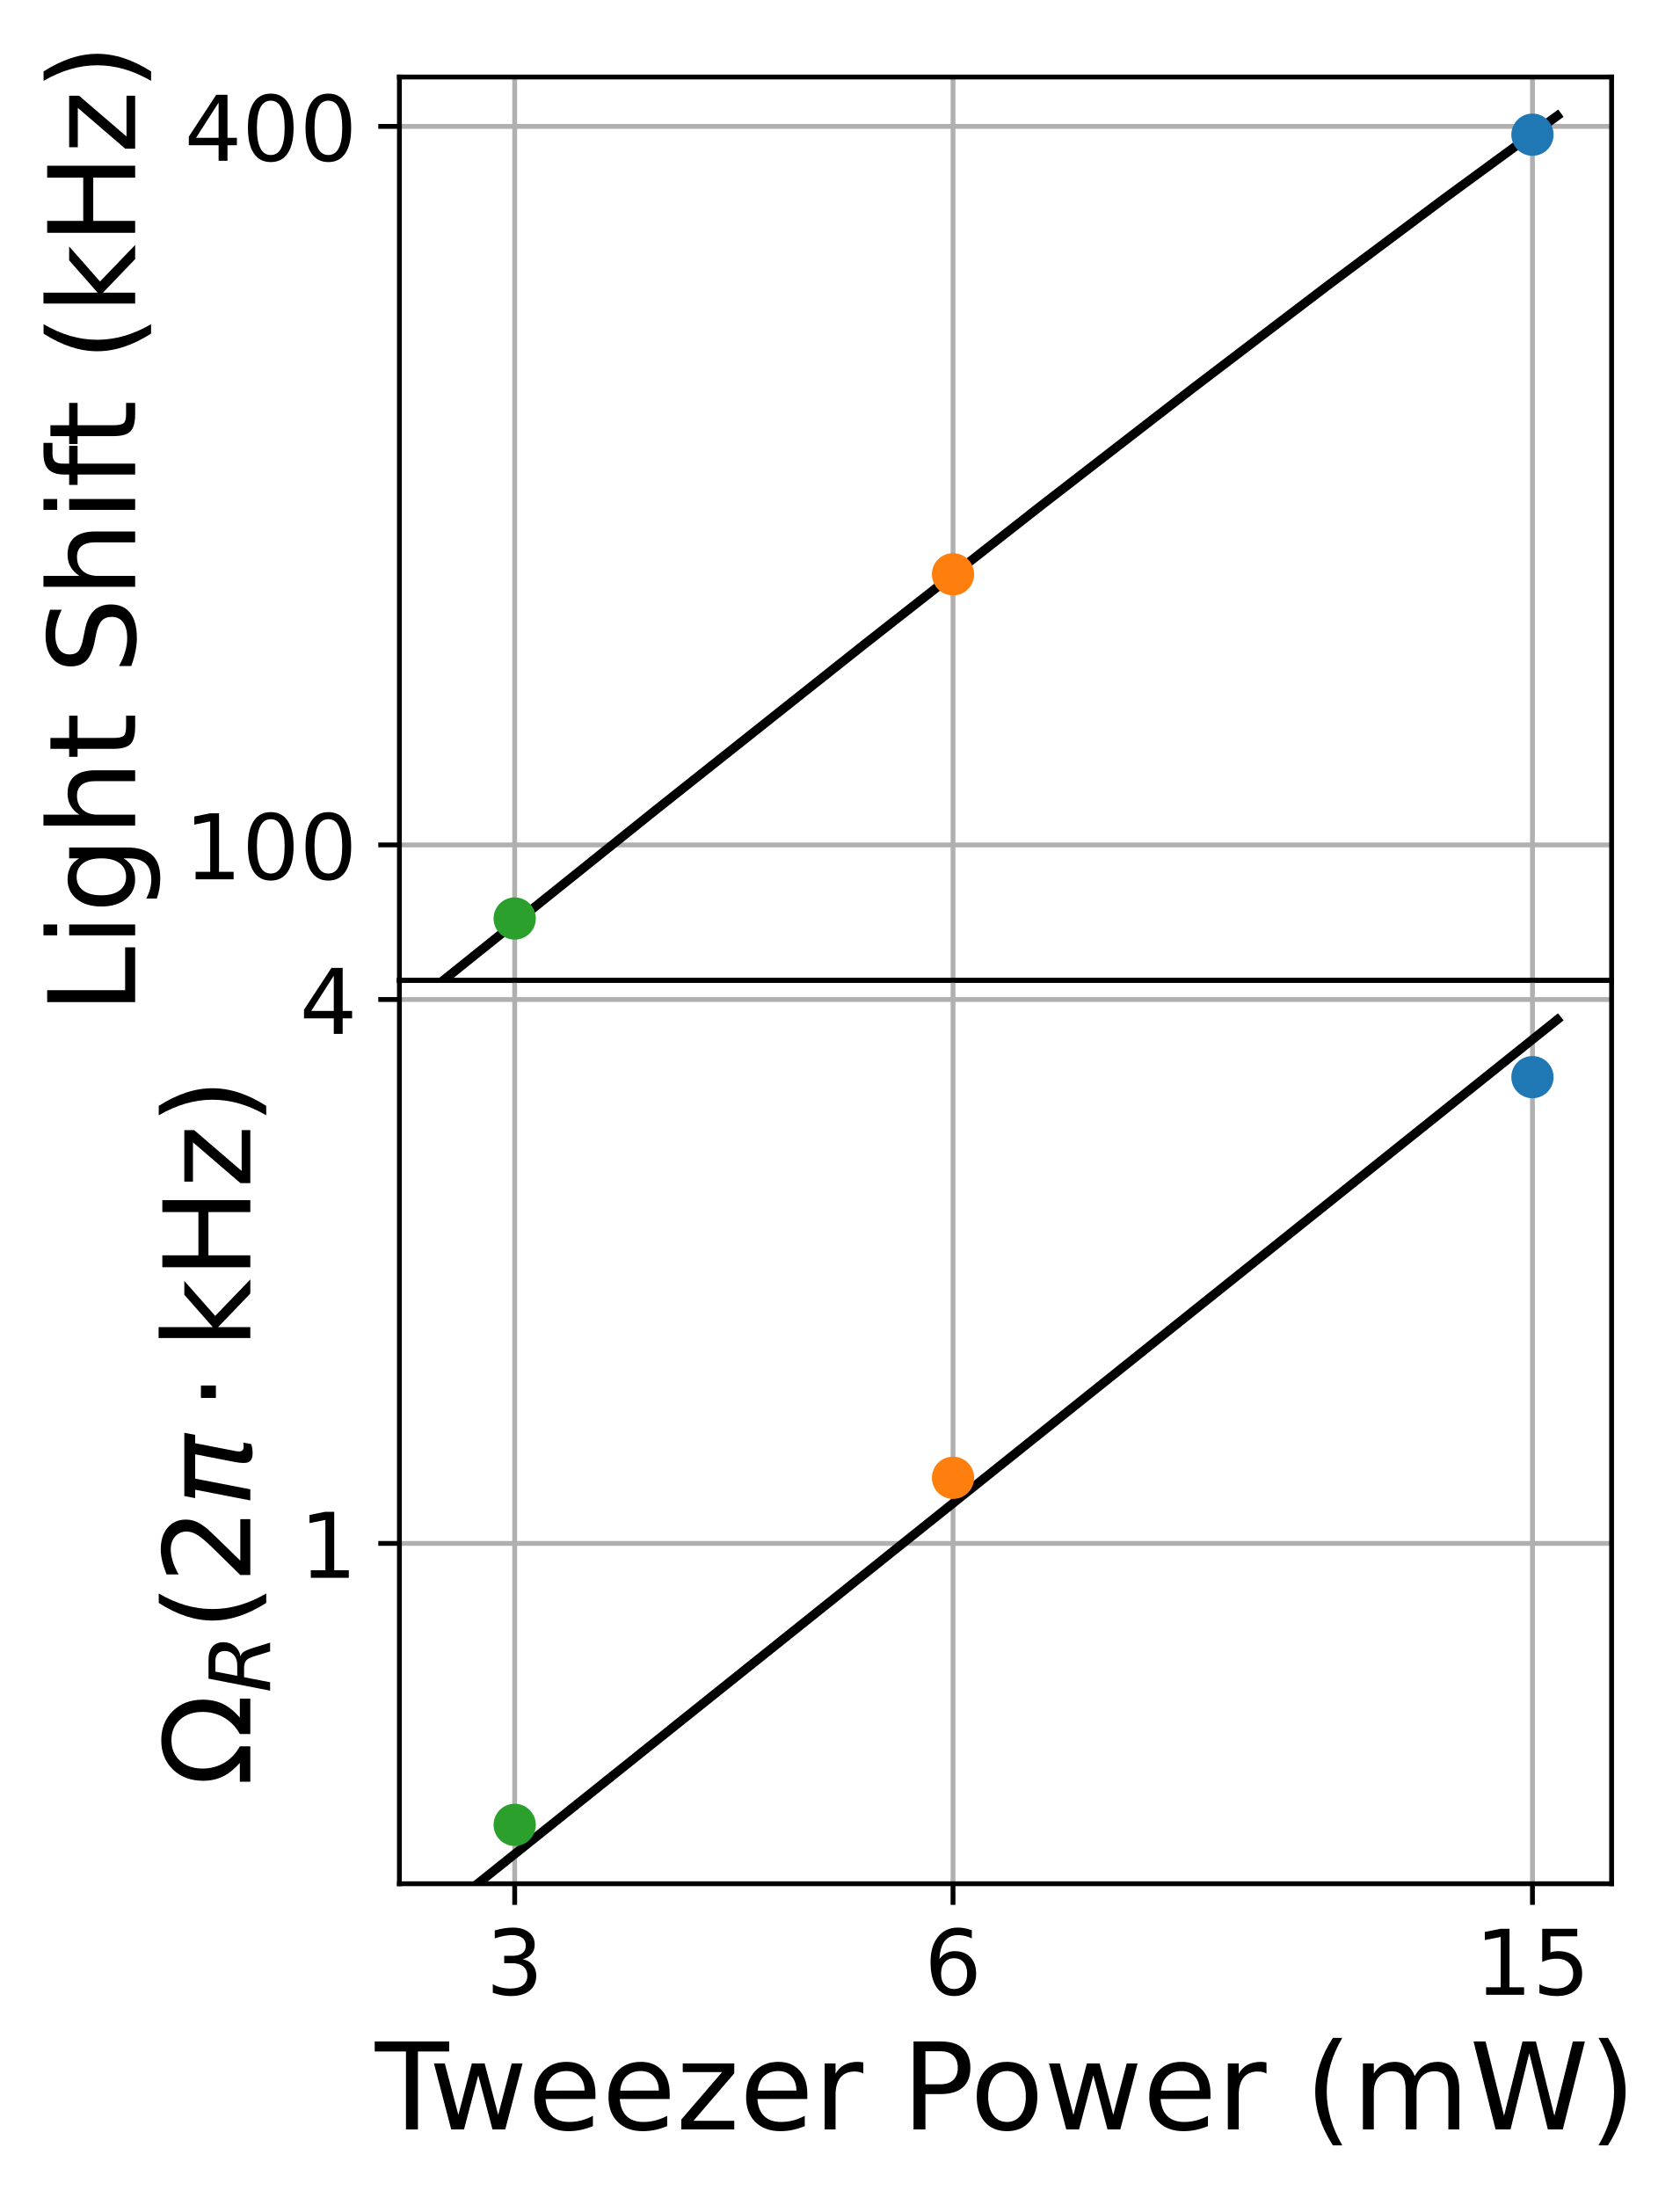
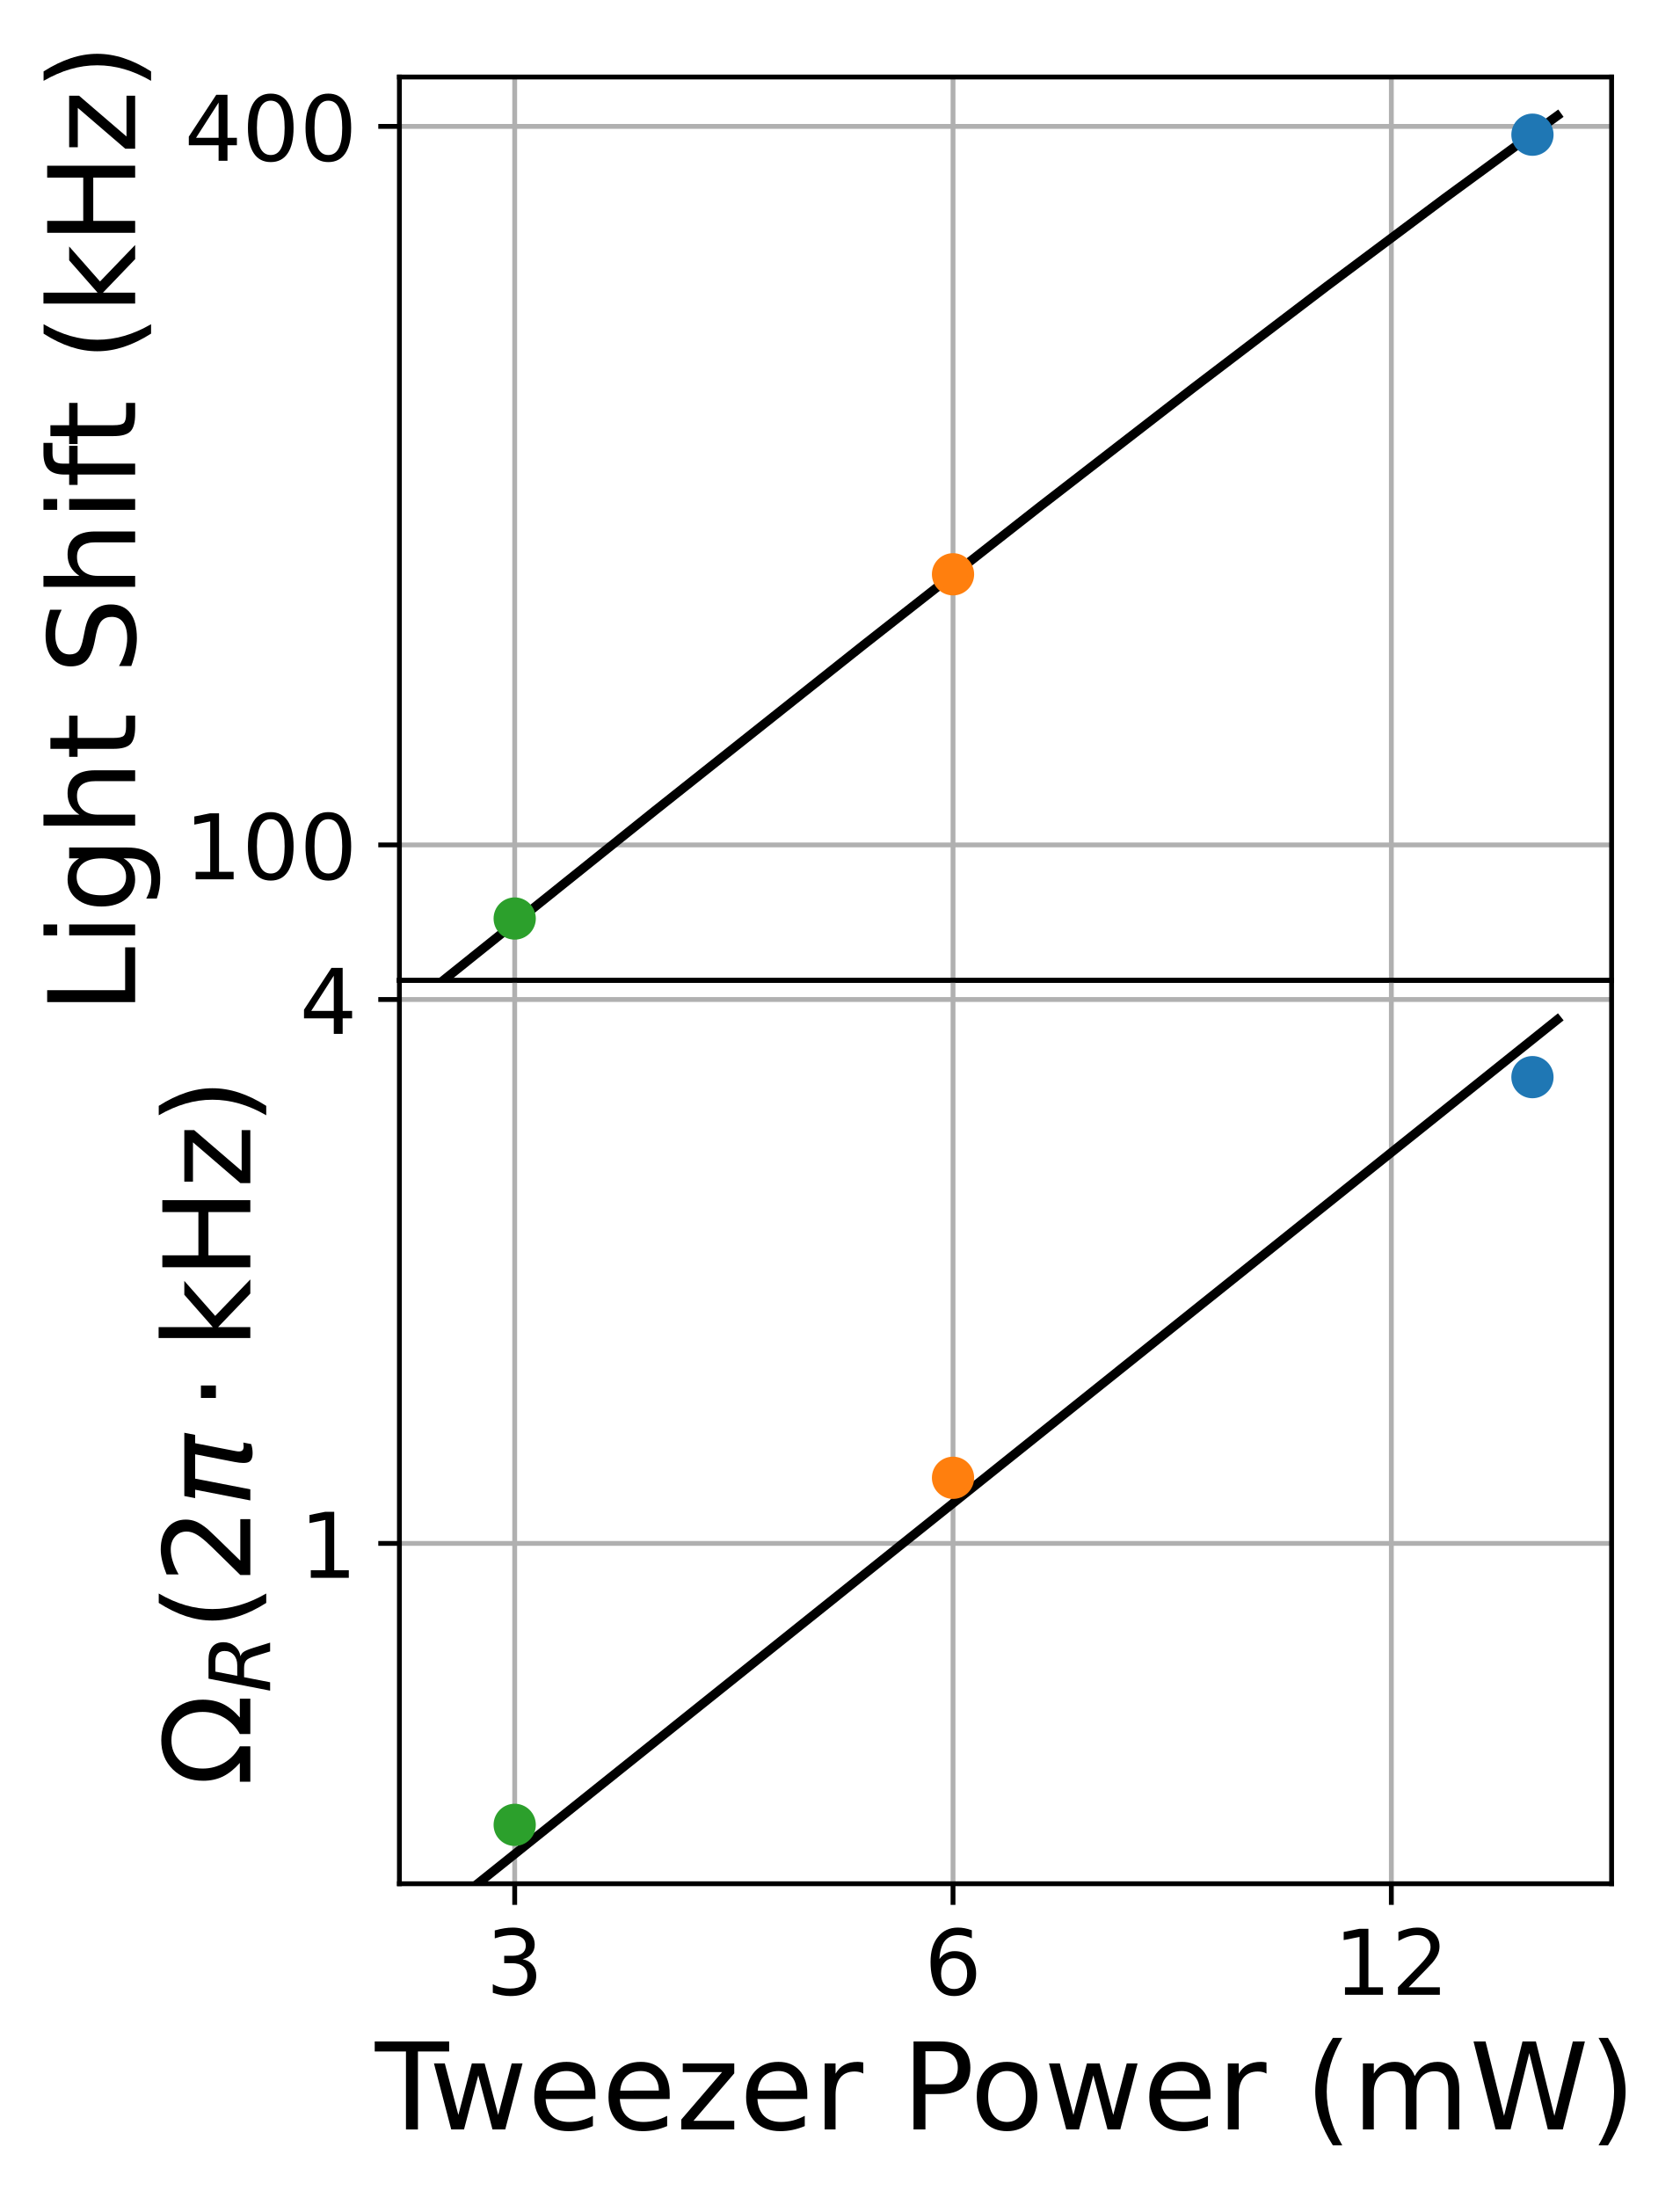
<svg xmlns="http://www.w3.org/2000/svg" xmlns:xlink="http://www.w3.org/1999/xlink" height="364.21pt" version="1.1" viewBox="0 0 278.298 364.21" width="278.298pt">
  <defs>
    <style type="text/css">*{stroke-linecap:butt;stroke-linejoin:round;}</style>
  </defs>
  <g id="figure_1">
    <g id="patch_1">
      <path d="M 0 364.21  L 278.298 364.21  L 278.298 0  L 0 0  z " style="fill:none;" />
    </g>
    <g id="axes_1">
      <g id="patch_2">
        <path d="M 66.188 162.449  L 267.067 162.449  L 267.067 12.761  L 66.188 12.761  z " style="fill:none;" />
      </g>
      <g id="matplotlib.axis_1">
        <g id="xtick_1">
          <g id="line2d_1">
            <path clip-path="url(#pd81b1359f1)" d="M 85.294 162.449  L 85.294 12.761  " style="fill:none;stroke:#b0b0b0;stroke-linecap:square;stroke-width:0.8;" />
          </g>
          <g id="line2d_2" />
        </g>
        <g id="xtick_2">
          <g id="line2d_3">
            <path clip-path="url(#pd81b1359f1)" d="M 157.93 162.449  L 157.93 12.761  " style="fill:none;stroke:#b0b0b0;stroke-linecap:square;stroke-width:0.8;" />
          </g>
          <g id="line2d_4" />
        </g>
        <g id="xtick_3">
          <g id="line2d_5">
-             <path clip-path="url(#pd81b1359f1)" d="M 253.951 162.449  L 253.951 12.761  " style="fill:none;stroke:#b0b0b0;stroke-linecap:square;stroke-width:0.8;" />
+             <path clip-path="url(#pd81b1359f1)" d="M 230.567 162.449  L 230.567 12.761  " style="fill:none;stroke:#b0b0b0;stroke-linecap:square;stroke-width:0.8;" />
          </g>
          <g id="line2d_6" />
        </g>
      </g>
      <g id="matplotlib.axis_2">
        <g id="ytick_1">
          <g id="line2d_7">
            <path clip-path="url(#pd81b1359f1)" d="M 66.188 140.002  L 267.067 140.002  " style="fill:none;stroke:#b0b0b0;stroke-linecap:square;stroke-width:0.8;" />
          </g>
          <g id="line2d_8">
            <defs>
              <path d="M 0 0  L -3.5 0  " id="mc3ce260a5b" style="stroke:#000000;stroke-width:0.8;" />
            </defs>
            <g>
              <use style="stroke:#000000;stroke-width:0.8;" x="66.188" xlink:href="#mc3ce260a5b" y="140.002" />
            </g>
          </g>
          <g id="text_1">
            <g transform="translate(30.55625 145.7012)scale(0.15 -0.15)">
              <defs>
                <path d="M 12.406 8.297  L 28.516 8.297  L 28.516 63.922  L 10.984 60.406  L 10.984 69.391  L 28.422 72.906  L 38.281 72.906  L 38.281 8.297  L 54.391 8.297  L 54.391 0  L 12.406 0  z " id="DejaVuSans-49" />
                <path d="M 31.781 66.406  Q 24.172 66.406 20.328 58.906  Q 16.5 51.422 16.5 36.375  Q 16.5 21.391 20.328 13.891  Q 24.172 6.391 31.781 6.391  Q 39.453 6.391 43.281 13.891  Q 47.125 21.391 47.125 36.375  Q 47.125 51.422 43.281 58.906  Q 39.453 66.406 31.781 66.406  z M 31.781 74.219  Q 44.047 74.219 50.516 64.516  Q 56.984 54.828 56.984 36.375  Q 56.984 17.969 50.516 8.266  Q 44.047 -1.422 31.781 -1.422  Q 19.531 -1.422 13.062 8.266  Q 6.594 17.969 6.594 36.375  Q 6.594 54.828 13.062 64.516  Q 19.531 74.219 31.781 74.219  z " id="DejaVuSans-48" />
              </defs>
              <use xlink:href="#DejaVuSans-49" />
              <use x="63.623" xlink:href="#DejaVuSans-48" />
              <use x="127.246" xlink:href="#DejaVuSans-48" />
            </g>
          </g>
        </g>
        <g id="ytick_2">
          <g id="line2d_9">
            <path clip-path="url(#pd81b1359f1)" d="M 66.188 20.946  L 267.067 20.946  " style="fill:none;stroke:#b0b0b0;stroke-linecap:square;stroke-width:0.8;" />
          </g>
          <g id="line2d_10">
            <g>
              <use style="stroke:#000000;stroke-width:0.8;" x="66.188" xlink:href="#mc3ce260a5b" y="20.946" />
            </g>
          </g>
          <g id="text_2">
            <g transform="translate(30.55625 26.64485)scale(0.15 -0.15)">
              <defs>
                <path d="M 37.797 64.312  L 12.891 25.391  L 37.797 25.391  z M 35.203 72.906  L 47.609 72.906  L 47.609 25.391  L 58.016 25.391  L 58.016 17.188  L 47.609 17.188  L 47.609 0  L 37.797 0  L 37.797 17.188  L 4.891 17.188  L 4.891 26.703  z " id="DejaVuSans-52" />
              </defs>
              <use xlink:href="#DejaVuSans-52" />
              <use x="63.623" xlink:href="#DejaVuSans-48" />
              <use x="127.246" xlink:href="#DejaVuSans-48" />
            </g>
          </g>
        </g>
        <g id="text_3">
          <g transform="translate(22.39688 168.0094)rotate(-90)scale(0.2 -0.2)">
            <defs>
              <path d="M 9.812 72.906  L 19.672 72.906  L 19.672 8.297  L 55.172 8.297  L 55.172 0  L 9.812 0  z " id="DejaVuSans-76" />
              <path d="M 9.422 54.688  L 18.406 54.688  L 18.406 0  L 9.422 0  z M 9.422 75.984  L 18.406 75.984  L 18.406 64.594  L 9.422 64.594  z " id="DejaVuSans-105" />
              <path d="M 45.406 27.984  Q 45.406 37.75 41.375 43.109  Q 37.359 48.484 30.078 48.484  Q 22.859 48.484 18.828 43.109  Q 14.797 37.75 14.797 27.984  Q 14.797 18.266 18.828 12.891  Q 22.859 7.516 30.078 7.516  Q 37.359 7.516 41.375 12.891  Q 45.406 18.266 45.406 27.984  z M 54.391 6.781  Q 54.391 -7.172 48.188 -13.984  Q 42 -20.797 29.203 -20.797  Q 24.469 -20.797 20.266 -20.094  Q 16.062 -19.391 12.109 -17.922  L 12.109 -9.188  Q 16.062 -11.328 19.922 -12.344  Q 23.781 -13.375 27.781 -13.375  Q 36.625 -13.375 41.016 -8.766  Q 45.406 -4.156 45.406 5.172  L 45.406 9.625  Q 42.625 4.781 38.281 2.391  Q 33.938 0 27.875 0  Q 17.828 0 11.672 7.656  Q 5.516 15.328 5.516 27.984  Q 5.516 40.672 11.672 48.328  Q 17.828 56 27.875 56  Q 33.938 56 38.281 53.609  Q 42.625 51.219 45.406 46.391  L 45.406 54.688  L 54.391 54.688  z " id="DejaVuSans-103" />
              <path d="M 54.891 33.016  L 54.891 0  L 45.906 0  L 45.906 32.719  Q 45.906 40.484 42.875 44.328  Q 39.844 48.188 33.797 48.188  Q 26.516 48.188 22.312 43.547  Q 18.109 38.922 18.109 30.906  L 18.109 0  L 9.078 0  L 9.078 75.984  L 18.109 75.984  L 18.109 46.188  Q 21.344 51.125 25.703 53.562  Q 30.078 56 35.797 56  Q 45.219 56 50.047 50.172  Q 54.891 44.344 54.891 33.016  z " id="DejaVuSans-104" />
              <path d="M 18.312 70.219  L 18.312 54.688  L 36.812 54.688  L 36.812 47.703  L 18.312 47.703  L 18.312 18.016  Q 18.312 11.328 20.141 9.422  Q 21.969 7.516 27.594 7.516  L 36.812 7.516  L 36.812 0  L 27.594 0  Q 17.188 0 13.234 3.875  Q 9.281 7.766 9.281 18.016  L 9.281 47.703  L 2.688 47.703  L 2.688 54.688  L 9.281 54.688  L 9.281 70.219  z " id="DejaVuSans-116" />
              <path id="DejaVuSans-32" />
              <path d="M 53.516 70.516  L 53.516 60.891  Q 47.906 63.578 42.922 64.891  Q 37.938 66.219 33.297 66.219  Q 25.25 66.219 20.875 63.094  Q 16.5 59.969 16.5 54.203  Q 16.5 49.359 19.406 46.891  Q 22.312 44.438 30.422 42.922  L 36.375 41.703  Q 47.406 39.594 52.656 34.297  Q 57.906 29 57.906 20.125  Q 57.906 9.516 50.797 4.047  Q 43.703 -1.422 29.984 -1.422  Q 24.812 -1.422 18.969 -0.25  Q 13.141 0.922 6.891 3.219  L 6.891 13.375  Q 12.891 10.016 18.656 8.297  Q 24.422 6.594 29.984 6.594  Q 38.422 6.594 43.016 9.906  Q 47.609 13.234 47.609 19.391  Q 47.609 24.75 44.312 27.781  Q 41.016 30.812 33.5 32.328  L 27.484 33.5  Q 16.453 35.688 11.516 40.375  Q 6.594 45.062 6.594 53.422  Q 6.594 63.094 13.406 68.656  Q 20.219 74.219 32.172 74.219  Q 37.312 74.219 42.625 73.281  Q 47.953 72.359 53.516 70.516  z " id="DejaVuSans-83" />
              <path d="M 37.109 75.984  L 37.109 68.5  L 28.516 68.5  Q 23.688 68.5 21.797 66.547  Q 19.922 64.594 19.922 59.516  L 19.922 54.688  L 34.719 54.688  L 34.719 47.703  L 19.922 47.703  L 19.922 0  L 10.891 0  L 10.891 47.703  L 2.297 47.703  L 2.297 54.688  L 10.891 54.688  L 10.891 58.5  Q 10.891 67.625 15.141 71.797  Q 19.391 75.984 28.609 75.984  z " id="DejaVuSans-102" />
              <path d="M 31 75.875  Q 24.469 64.656 21.281 53.656  Q 18.109 42.672 18.109 31.391  Q 18.109 20.125 21.312 9.062  Q 24.516 -2 31 -13.188  L 23.188 -13.188  Q 15.875 -1.703 12.234 9.375  Q 8.594 20.453 8.594 31.391  Q 8.594 42.281 12.203 53.312  Q 15.828 64.359 23.188 75.875  z " id="DejaVuSans-40" />
              <path d="M 9.078 75.984  L 18.109 75.984  L 18.109 31.109  L 44.922 54.688  L 56.391 54.688  L 27.391 29.109  L 57.625 0  L 45.906 0  L 18.109 26.703  L 18.109 0  L 9.078 0  z " id="DejaVuSans-107" />
              <path d="M 9.812 72.906  L 19.672 72.906  L 19.672 43.016  L 55.516 43.016  L 55.516 72.906  L 65.375 72.906  L 65.375 0  L 55.516 0  L 55.516 34.719  L 19.672 34.719  L 19.672 0  L 9.812 0  z " id="DejaVuSans-72" />
              <path d="M 5.516 54.688  L 48.188 54.688  L 48.188 46.484  L 14.406 7.172  L 48.188 7.172  L 48.188 0  L 4.297 0  L 4.297 8.203  L 38.094 47.516  L 5.516 47.516  z " id="DejaVuSans-122" />
              <path d="M 8.016 75.875  L 15.828 75.875  Q 23.141 64.359 26.781 53.312  Q 30.422 42.281 30.422 31.391  Q 30.422 20.453 26.781 9.375  Q 23.141 -1.703 15.828 -13.188  L 8.016 -13.188  Q 14.5 -2 17.703 9.062  Q 20.906 20.125 20.906 31.391  Q 20.906 42.672 17.703 53.656  Q 14.5 64.656 8.016 75.875  z " id="DejaVuSans-41" />
            </defs>
            <use xlink:href="#DejaVuSans-76" />
            <use x="55.713" xlink:href="#DejaVuSans-105" />
            <use x="83.496" xlink:href="#DejaVuSans-103" />
            <use x="146.973" xlink:href="#DejaVuSans-104" />
            <use x="210.352" xlink:href="#DejaVuSans-116" />
            <use x="249.561" xlink:href="#DejaVuSans-32" />
            <use x="281.348" xlink:href="#DejaVuSans-83" />
            <use x="344.824" xlink:href="#DejaVuSans-104" />
            <use x="408.203" xlink:href="#DejaVuSans-105" />
            <use x="435.986" xlink:href="#DejaVuSans-102" />
            <use x="469.441" xlink:href="#DejaVuSans-116" />
            <use x="508.65" xlink:href="#DejaVuSans-32" />
            <use x="540.438" xlink:href="#DejaVuSans-40" />
            <use x="579.451" xlink:href="#DejaVuSans-107" />
            <use x="637.361" xlink:href="#DejaVuSans-72" />
            <use x="712.557" xlink:href="#DejaVuSans-122" />
            <use x="765.047" xlink:href="#DejaVuSans-41" />
          </g>
        </g>
      </g>
      <g id="LineCollection_1">
        <path clip-path="url(#pd81b1359f1)" d="M 253.951 22.348  L 253.951 22.291  " style="fill:none;stroke:#1f77b4;stroke-width:1.5;" />
      </g>
      <g id="LineCollection_2">
        <path clip-path="url(#pd81b1359f1)" d="M 157.93 95.179  L 157.93 95.141  " style="fill:none;stroke:#ff7f0e;stroke-width:1.5;" />
      </g>
      <g id="LineCollection_3">
        <path clip-path="url(#pd81b1359f1)" d="M 85.294 152.215  L 85.294 152.185  " style="fill:none;stroke:#2ca02c;stroke-width:1.5;" />
      </g>
      <g id="line2d_11">
        <path clip-path="url(#pd81b1359f1)" d="M 66.146 168.313  L 108.507 134.34  L 143.174 106.814  L 172.441 83.851  L 197.687 64.319  L 219.808 47.481  L 239.428 32.819  L 256.992 19.966  L 258.061 19.193  L 258.061 19.193  " style="fill:none;stroke:#000000;stroke-linecap:square;stroke-width:1.5;" />
      </g>
      <g id="line2d_12">
        <defs>
          <path d="M 0 3  C 0.796 3 1.559 2.684 2.121 2.121  C 2.684 1.559 3 0.796 3 0  C 3 -0.796 2.684 -1.559 2.121 -2.121  C 1.559 -2.684 0.796 -3 0 -3  C -0.796 -3 -1.559 -2.684 -2.121 -2.121  C -2.684 -1.559 -3 -0.796 -3 0  C -3 0.796 -2.684 1.559 -2.121 2.121  C -1.559 2.684 -0.796 3 0 3  z " id="mcb2457e3ba" style="stroke:#1f77b4;" />
        </defs>
        <g clip-path="url(#pd81b1359f1)">
          <use style="fill:#1f77b4;stroke:#1f77b4;" x="253.951" xlink:href="#mcb2457e3ba" y="22.32" />
        </g>
      </g>
      <g id="line2d_13">
        <defs>
          <path d="M 0 3  C 0.796 3 1.559 2.684 2.121 2.121  C 2.684 1.559 3 0.796 3 0  C 3 -0.796 2.684 -1.559 2.121 -2.121  C 1.559 -2.684 0.796 -3 0 -3  C -0.796 -3 -1.559 -2.684 -2.121 -2.121  C -2.684 -1.559 -3 -0.796 -3 0  C -3 0.796 -2.684 1.559 -2.121 2.121  C -1.559 2.684 -0.796 3 0 3  z " id="mbbb2a9d153" style="stroke:#ff7f0e;" />
        </defs>
        <g clip-path="url(#pd81b1359f1)">
          <use style="fill:#ff7f0e;stroke:#ff7f0e;" x="157.93" xlink:href="#mbbb2a9d153" y="95.16" />
        </g>
      </g>
      <g id="line2d_14">
        <defs>
          <path d="M 0 3  C 0.796 3 1.559 2.684 2.121 2.121  C 2.684 1.559 3 0.796 3 0  C 3 -0.796 2.684 -1.559 2.121 -2.121  C 1.559 -2.684 0.796 -3 0 -3  C -0.796 -3 -1.559 -2.684 -2.121 -2.121  C -2.684 -1.559 -3 -0.796 -3 0  C -3 0.796 -2.684 1.559 -2.121 2.121  C -1.559 2.684 -0.796 3 0 3  z " id="mbab2358add" style="stroke:#2ca02c;" />
        </defs>
        <g clip-path="url(#pd81b1359f1)">
          <use style="fill:#2ca02c;stroke:#2ca02c;" x="85.294" xlink:href="#mbab2358add" y="152.2" />
        </g>
      </g>
      <g id="patch_3">
        <path d="M 66.188 162.449  L 66.188 12.761  " style="fill:none;stroke:#000000;stroke-linecap:square;stroke-linejoin:miter;stroke-width:0.8;" />
      </g>
      <g id="patch_4">
        <path d="M 267.067 162.449  L 267.067 12.761  " style="fill:none;stroke:#000000;stroke-linecap:square;stroke-linejoin:miter;stroke-width:0.8;" />
      </g>
      <g id="patch_5">
        <path d="M 66.188 162.449  L 267.067 162.449  " style="fill:none;stroke:#000000;stroke-linecap:square;stroke-linejoin:miter;stroke-width:0.8;" />
      </g>
      <g id="patch_6">
        <path d="M 66.188 12.761  L 267.067 12.761  " style="fill:none;stroke:#000000;stroke-linecap:square;stroke-linejoin:miter;stroke-width:0.8;" />
      </g>
    </g>
    <g id="axes_2">
      <g id="patch_7">
        <path d="M 66.188 312.137  L 267.067 312.137  L 267.067 162.449  L 66.188 162.449  z " style="fill:none;" />
      </g>
      <g id="matplotlib.axis_3">
        <g id="xtick_4">
          <g id="line2d_15">
            <path clip-path="url(#pdbb17b19c9)" d="M 85.294 312.137  L 85.294 162.449  " style="fill:none;stroke:#b0b0b0;stroke-linecap:square;stroke-width:0.8;" />
          </g>
          <g id="line2d_16">
            <defs>
              <path d="M 0 0  L 0 3.5  " id="m005f0a59be" style="stroke:#000000;stroke-width:0.8;" />
            </defs>
            <g>
              <use style="stroke:#000000;stroke-width:0.8;" x="85.294" xlink:href="#m005f0a59be" y="312.137" />
            </g>
          </g>
          <g id="text_4">
            <g transform="translate(80.52164 330.5343)scale(0.15 -0.15)">
              <defs>
                <path d="M 40.578 39.312  Q 47.656 37.797 51.625 33  Q 55.609 28.219 55.609 21.188  Q 55.609 10.406 48.188 4.484  Q 40.766 -1.422 27.094 -1.422  Q 22.516 -1.422 17.656 -0.516  Q 12.797 0.391 7.625 2.203  L 7.625 11.719  Q 11.719 9.328 16.594 8.109  Q 21.484 6.891 26.812 6.891  Q 36.078 6.891 40.938 10.547  Q 45.797 14.203 45.797 21.188  Q 45.797 27.641 41.281 31.266  Q 36.766 34.906 28.719 34.906  L 20.219 34.906  L 20.219 43.016  L 29.109 43.016  Q 36.375 43.016 40.234 45.922  Q 44.094 48.828 44.094 54.297  Q 44.094 59.906 40.109 62.906  Q 36.141 65.922 28.719 65.922  Q 24.656 65.922 20.016 65.031  Q 15.375 64.156 9.812 62.312  L 9.812 71.094  Q 15.438 72.656 20.344 73.438  Q 25.25 74.219 29.594 74.219  Q 40.828 74.219 47.359 69.109  Q 53.906 64.016 53.906 55.328  Q 53.906 49.266 50.438 45.094  Q 46.969 40.922 40.578 39.312  z " id="DejaVuSans-51" />
              </defs>
              <use xlink:href="#DejaVuSans-51" />
            </g>
          </g>
        </g>
        <g id="xtick_5">
          <g id="line2d_17">
            <path clip-path="url(#pdbb17b19c9)" d="M 157.93 312.137  L 157.93 162.449  " style="fill:none;stroke:#b0b0b0;stroke-linecap:square;stroke-width:0.8;" />
          </g>
          <g id="line2d_18">
            <g>
              <use style="stroke:#000000;stroke-width:0.8;" x="157.93" xlink:href="#m005f0a59be" y="312.137" />
            </g>
          </g>
          <g id="text_5">
            <g transform="translate(153.1586 330.5343)scale(0.15 -0.15)">
              <defs>
                <path d="M 33.016 40.375  Q 26.375 40.375 22.484 35.828  Q 18.609 31.297 18.609 23.391  Q 18.609 15.531 22.484 10.953  Q 26.375 6.391 33.016 6.391  Q 39.656 6.391 43.531 10.953  Q 47.406 15.531 47.406 23.391  Q 47.406 31.297 43.531 35.828  Q 39.656 40.375 33.016 40.375  z M 52.594 71.297  L 52.594 62.312  Q 48.875 64.062 45.094 64.984  Q 41.312 65.922 37.594 65.922  Q 27.828 65.922 22.672 59.328  Q 17.531 52.734 16.797 39.406  Q 19.672 43.656 24.016 45.922  Q 28.375 48.188 33.594 48.188  Q 44.578 48.188 50.953 41.516  Q 57.328 34.859 57.328 23.391  Q 57.328 12.156 50.688 5.359  Q 44.047 -1.422 33.016 -1.422  Q 20.359 -1.422 13.672 8.266  Q 6.984 17.969 6.984 36.375  Q 6.984 53.656 15.188 63.938  Q 23.391 74.219 37.203 74.219  Q 40.922 74.219 44.703 73.484  Q 48.484 72.75 52.594 71.297  z " id="DejaVuSans-54" />
              </defs>
              <use xlink:href="#DejaVuSans-54" />
            </g>
          </g>
        </g>
        <g id="xtick_6">
          <g id="line2d_19">
-             <path clip-path="url(#pdbb17b19c9)" d="M 253.951 312.137  L 253.951 162.449  " style="fill:none;stroke:#b0b0b0;stroke-linecap:square;stroke-width:0.8;" />
+             <path clip-path="url(#pdbb17b19c9)" d="M 230.567 312.137  L 230.567 162.449  " style="fill:none;stroke:#b0b0b0;stroke-linecap:square;stroke-width:0.8;" />
          </g>
          <g id="line2d_20">
            <g>
-               <use style="stroke:#000000;stroke-width:0.8;" x="253.951" xlink:href="#m005f0a59be" y="312.137" />
+               <use style="stroke:#000000;stroke-width:0.8;" x="230.567" xlink:href="#m005f0a59be" y="312.137" />
            </g>
          </g>
          <g id="text_6">
-             <g transform="translate(244.4075 330.5343)scale(0.15 -0.15)">
-               <defs>
-                 <path d="M 10.797 72.906  L 49.516 72.906  L 49.516 64.594  L 19.828 64.594  L 19.828 46.734  Q 21.969 47.469 24.109 47.828  Q 26.266 48.188 28.422 48.188  Q 40.625 48.188 47.75 41.5  Q 54.891 34.812 54.891 23.391  Q 54.891 11.625 47.562 5.094  Q 40.234 -1.422 26.906 -1.422  Q 22.312 -1.422 17.547 -0.641  Q 12.797 0.141 7.719 1.703  L 7.719 11.625  Q 12.109 9.234 16.797 8.062  Q 21.484 6.891 26.703 6.891  Q 35.156 6.891 40.078 11.328  Q 45.016 15.766 45.016 23.391  Q 45.016 31 40.078 35.438  Q 35.156 39.891 26.703 39.891  Q 22.75 39.891 18.812 39.016  Q 14.891 38.141 10.797 36.281  z " id="DejaVuSans-53" />
+             <g transform="translate(221.0237 330.5343)scale(0.15 -0.15)">
+               <defs>
+                 <path d="M 19.188 8.297  L 53.609 8.297  L 53.609 0  L 7.328 0  L 7.328 8.297  Q 12.938 14.109 22.625 23.891  Q 32.328 33.688 34.812 36.531  Q 39.547 41.844 41.422 45.531  Q 43.312 49.219 43.312 52.781  Q 43.312 58.594 39.234 62.25  Q 35.156 65.922 28.609 65.922  Q 23.969 65.922 18.812 64.312  Q 13.672 62.703 7.812 59.422  L 7.812 69.391  Q 13.766 71.781 18.938 73  Q 24.125 74.219 28.422 74.219  Q 39.75 74.219 46.484 68.547  Q 53.219 62.891 53.219 53.422  Q 53.219 48.922 51.531 44.891  Q 49.859 40.875 45.406 35.406  Q 44.188 33.984 37.641 27.219  Q 31.109 20.453 19.188 8.297  z " id="DejaVuSans-50" />
              </defs>
              <use xlink:href="#DejaVuSans-49" />
-               <use x="63.623" xlink:href="#DejaVuSans-53" />
+               <use x="63.623" xlink:href="#DejaVuSans-50" />
            </g>
          </g>
        </g>
        <g id="text_7">
          <g transform="translate(62.15719 352.8508)scale(0.2 -0.2)">
            <defs>
              <path d="M -0.297 72.906  L 61.375 72.906  L 61.375 64.594  L 35.5 64.594  L 35.5 0  L 25.594 0  L 25.594 64.594  L -0.297 64.594  z " id="DejaVuSans-84" />
              <path d="M 4.203 54.688  L 13.188 54.688  L 24.422 12.016  L 35.594 54.688  L 46.188 54.688  L 57.422 12.016  L 68.609 54.688  L 77.594 54.688  L 63.281 0  L 52.688 0  L 40.922 44.828  L 29.109 0  L 18.5 0  z " id="DejaVuSans-119" />
              <path d="M 56.203 29.594  L 56.203 25.203  L 14.891 25.203  Q 15.484 15.922 20.484 11.062  Q 25.484 6.203 34.422 6.203  Q 39.594 6.203 44.453 7.469  Q 49.312 8.734 54.109 11.281  L 54.109 2.781  Q 49.266 0.734 44.188 -0.344  Q 39.109 -1.422 33.891 -1.422  Q 20.797 -1.422 13.156 6.188  Q 5.516 13.812 5.516 26.812  Q 5.516 40.234 12.766 48.109  Q 20.016 56 32.328 56  Q 43.359 56 49.781 48.891  Q 56.203 41.797 56.203 29.594  z M 47.219 32.234  Q 47.125 39.594 43.094 43.984  Q 39.062 48.391 32.422 48.391  Q 24.906 48.391 20.391 44.141  Q 15.875 39.891 15.188 32.172  z " id="DejaVuSans-101" />
              <path d="M 41.109 46.297  Q 39.594 47.172 37.812 47.578  Q 36.031 48 33.891 48  Q 26.266 48 22.188 43.047  Q 18.109 38.094 18.109 28.812  L 18.109 0  L 9.078 0  L 9.078 54.688  L 18.109 54.688  L 18.109 46.188  Q 20.953 51.172 25.484 53.578  Q 30.031 56 36.531 56  Q 37.453 56 38.578 55.875  Q 39.703 55.766 41.062 55.516  z " id="DejaVuSans-114" />
              <path d="M 19.672 64.797  L 19.672 37.406  L 32.078 37.406  Q 38.969 37.406 42.719 40.969  Q 46.484 44.531 46.484 51.125  Q 46.484 57.672 42.719 61.234  Q 38.969 64.797 32.078 64.797  z M 9.812 72.906  L 32.078 72.906  Q 44.344 72.906 50.609 67.359  Q 56.891 61.812 56.891 51.125  Q 56.891 40.328 50.609 34.812  Q 44.344 29.297 32.078 29.297  L 19.672 29.297  L 19.672 0  L 9.812 0  z " id="DejaVuSans-80" />
              <path d="M 30.609 48.391  Q 23.391 48.391 19.188 42.75  Q 14.984 37.109 14.984 27.297  Q 14.984 17.484 19.156 11.844  Q 23.344 6.203 30.609 6.203  Q 37.797 6.203 41.984 11.859  Q 46.188 17.531 46.188 27.297  Q 46.188 37.016 41.984 42.703  Q 37.797 48.391 30.609 48.391  z M 30.609 56  Q 42.328 56 49.016 48.375  Q 55.719 40.766 55.719 27.297  Q 55.719 13.875 49.016 6.219  Q 42.328 -1.422 30.609 -1.422  Q 18.844 -1.422 12.172 6.219  Q 5.516 13.875 5.516 27.297  Q 5.516 40.766 12.172 48.375  Q 18.844 56 30.609 56  z " id="DejaVuSans-111" />
              <path d="M 52 44.188  Q 55.375 50.25 60.062 53.125  Q 64.75 56 71.094 56  Q 79.641 56 84.281 50.016  Q 88.922 44.047 88.922 33.016  L 88.922 0  L 79.891 0  L 79.891 32.719  Q 79.891 40.578 77.094 44.375  Q 74.312 48.188 68.609 48.188  Q 61.625 48.188 57.562 43.547  Q 53.516 38.922 53.516 30.906  L 53.516 0  L 44.484 0  L 44.484 32.719  Q 44.484 40.625 41.703 44.406  Q 38.922 48.188 33.109 48.188  Q 26.219 48.188 22.156 43.531  Q 18.109 38.875 18.109 30.906  L 18.109 0  L 9.078 0  L 9.078 54.688  L 18.109 54.688  L 18.109 46.188  Q 21.188 51.219 25.484 53.609  Q 29.781 56 35.688 56  Q 41.656 56 45.828 52.969  Q 50 49.953 52 44.188  z " id="DejaVuSans-109" />
              <path d="M 3.328 72.906  L 13.281 72.906  L 28.609 11.281  L 43.891 72.906  L 54.984 72.906  L 70.312 11.281  L 85.594 72.906  L 95.609 72.906  L 77.297 0  L 64.891 0  L 49.516 63.281  L 33.984 0  L 21.578 0  z " id="DejaVuSans-87" />
            </defs>
            <use xlink:href="#DejaVuSans-84" />
            <use x="44.584" xlink:href="#DejaVuSans-119" />
            <use x="126.371" xlink:href="#DejaVuSans-101" />
            <use x="187.895" xlink:href="#DejaVuSans-101" />
            <use x="249.418" xlink:href="#DejaVuSans-122" />
            <use x="301.908" xlink:href="#DejaVuSans-101" />
            <use x="363.432" xlink:href="#DejaVuSans-114" />
            <use x="404.545" xlink:href="#DejaVuSans-32" />
            <use x="436.332" xlink:href="#DejaVuSans-80" />
            <use x="493.01" xlink:href="#DejaVuSans-111" />
            <use x="554.191" xlink:href="#DejaVuSans-119" />
            <use x="635.979" xlink:href="#DejaVuSans-101" />
            <use x="697.502" xlink:href="#DejaVuSans-114" />
            <use x="738.615" xlink:href="#DejaVuSans-32" />
            <use x="770.402" xlink:href="#DejaVuSans-40" />
            <use x="809.416" xlink:href="#DejaVuSans-109" />
            <use x="906.828" xlink:href="#DejaVuSans-87" />
            <use x="1005.705" xlink:href="#DejaVuSans-41" />
          </g>
        </g>
      </g>
      <g id="matplotlib.axis_4">
        <g id="ytick_3">
          <g id="line2d_21">
            <path clip-path="url(#pdbb17b19c9)" d="M 66.188 255.742  L 267.067 255.742  " style="fill:none;stroke:#b0b0b0;stroke-linecap:square;stroke-width:0.8;" />
          </g>
          <g id="line2d_22">
            <g>
              <use style="stroke:#000000;stroke-width:0.8;" x="66.188" xlink:href="#mc3ce260a5b" y="255.742" />
            </g>
          </g>
          <g id="text_8">
            <g transform="translate(49.64375 261.4405)scale(0.15 -0.15)">
              <use xlink:href="#DejaVuSans-49" />
            </g>
          </g>
        </g>
        <g id="ytick_4">
          <g id="line2d_23">
            <path clip-path="url(#pdbb17b19c9)" d="M 66.188 165.62  L 267.067 165.62  " style="fill:none;stroke:#b0b0b0;stroke-linecap:square;stroke-width:0.8;" />
          </g>
          <g id="line2d_24">
            <g>
              <use style="stroke:#000000;stroke-width:0.8;" x="66.188" xlink:href="#mc3ce260a5b" y="165.62" />
            </g>
          </g>
          <g id="text_9">
            <g transform="translate(49.64375 171.3193)scale(0.15 -0.15)">
              <use xlink:href="#DejaVuSans-52" />
            </g>
          </g>
        </g>
        <g id="text_10">
          <g transform="translate(41.48438 295.9927)rotate(-90)scale(0.2 -0.2)">
            <defs>
              <path d="M 72.609 8.688  L 72.609 0  L 43.312 0  L 43.312 8.688  Q 51.953 13.422 56.781 21.531  Q 61.625 29.641 61.625 39.5  Q 61.625 51.219 55.172 58.297  Q 48.734 65.375 38.188 65.375  Q 27.641 65.375 21.172 58.266  Q 14.703 51.172 14.703 39.5  Q 14.703 29.641 19.531 21.531  Q 24.422 13.422 33.109 8.688  L 33.109 0  L 3.812 0  L 3.812 8.688  L 19.391 8.688  Q 11.672 15.484 8.109 22.75  Q 4.594 30.031 4.594 39.016  Q 4.594 54.547 13.969 64.156  Q 23.297 73.781 38.188 73.781  Q 52.984 73.781 62.406 64.156  Q 71.781 54.594 71.781 39.5  Q 71.781 30.031 68.312 22.797  Q 64.844 15.578 56.984 8.688  z " id="DejaVuSans-937" />
              <path d="M 25.203 64.797  L 20.219 38.922  L 32.906 38.922  Q 40.375 38.922 44.984 43.047  Q 49.609 47.172 49.609 53.812  Q 49.609 59.125 46.5 61.953  Q 43.406 64.797 37.594 64.797  z M 43.312 35.016  Q 46.438 34.281 48.516 31.391  Q 50.594 28.516 53.328 19.922  L 59.516 0  L 49.125 0  L 43.406 18.703  Q 41.219 25.922 38.328 28.359  Q 35.453 30.812 29.5 30.812  L 18.609 30.812  L 12.594 0  L 2.688 0  L 16.891 72.906  L 39.109 72.906  Q 49.219 72.906 54.609 68.328  Q 60.016 63.766 60.016 55.172  Q 60.016 47.562 55.422 41.984  Q 50.828 36.422 43.312 35.016  z " id="DejaVuSans-Oblique-82" />
-               <path d="M 19.188 8.297  L 53.609 8.297  L 53.609 0  L 7.328 0  L 7.328 8.297  Q 12.938 14.109 22.625 23.891  Q 32.328 33.688 34.812 36.531  Q 39.547 41.844 41.422 45.531  Q 43.312 49.219 43.312 52.781  Q 43.312 58.594 39.234 62.25  Q 35.156 65.922 28.609 65.922  Q 23.969 65.922 18.812 64.312  Q 13.672 62.703 7.812 59.422  L 7.812 69.391  Q 13.766 71.781 18.938 73  Q 24.125 74.219 28.422 74.219  Q 39.75 74.219 46.484 68.547  Q 53.219 62.891 53.219 53.422  Q 53.219 48.922 51.531 44.891  Q 49.859 40.875 45.406 35.406  Q 44.188 33.984 37.641 27.219  Q 31.109 20.453 19.188 8.297  z " id="DejaVuSans-50" />
              <path d="M 9.125 54.688  L 61.531 54.688  L 59.766 45.703  L 52.875 45.703  L 46.344 12.109  Q 45.656 8.594 46.578 7.031  Q 47.469 5.516 50.141 5.516  Q 50.875 5.516 51.953 5.672  Q 53.078 5.766 53.422 5.812  L 52.156 -0.688  Q 50.344 -1.312 48.484 -1.609  Q 46.578 -1.906 44.781 -1.906  Q 38.922 -1.906 37.312 1.266  Q 35.688 4.5 37.359 13.094  L 43.703 45.703  L 23.531 45.703  L 14.656 0  L 5.469 0  L 14.359 45.703  L 7.375 45.703  z " id="DejaVuSans-Oblique-960" />
              <path d="M 10.688 40.922  L 21 40.922  L 21 28.516  L 10.688 28.516  z " id="DejaVuSans-8901" />
            </defs>
            <use transform="translate(0 0.015625)" xlink:href="#DejaVuSans-937" />
            <use transform="translate(77.37305 -16.39062)scale(0.7)" xlink:href="#DejaVuSans-Oblique-82" />
            <use transform="translate(128.7451 0.015625)" xlink:href="#DejaVuSans-40" />
            <use transform="translate(167.7588 0.015625)" xlink:href="#DejaVuSans-50" />
            <use transform="translate(231.3818 0.015625)" xlink:href="#DejaVuSans-Oblique-960" />
            <use transform="translate(311.0693 0.015625)" xlink:href="#DejaVuSans-8901" />
            <use transform="translate(362.3389 0.015625)" xlink:href="#DejaVuSans-107" />
            <use transform="translate(420.249 0.015625)" xlink:href="#DejaVuSans-72" />
            <use transform="translate(495.4443 0.015625)" xlink:href="#DejaVuSans-122" />
            <use transform="translate(547.9346 0.015625)" xlink:href="#DejaVuSans-41" />
          </g>
        </g>
      </g>
      <g id="LineCollection_4">
        <path clip-path="url(#pdbb17b19c9)" d="M 253.951 179.319  L 253.951 177.655  " style="fill:none;stroke:#1f77b4;stroke-width:1.5;" />
      </g>
      <g id="LineCollection_5">
        <path clip-path="url(#pdbb17b19c9)" d="M 157.93 246.712  L 157.93 243.082  " style="fill:none;stroke:#ff7f0e;stroke-width:1.5;" />
      </g>
      <g id="LineCollection_6">
        <path clip-path="url(#pdbb17b19c9)" d="M 85.294 304.411  L 85.294 300.413  " style="fill:none;stroke:#2ca02c;stroke-width:1.5;" />
      </g>
      <g id="line2d_25">
        <path clip-path="url(#pdbb17b19c9)" d="M 66.146 322.541  L 258.061 168.959  L 258.061 168.959  " style="fill:none;stroke:#000000;stroke-linecap:square;stroke-width:1.5;" />
      </g>
      <g id="line2d_26">
        <g clip-path="url(#pdbb17b19c9)">
          <use style="fill:#1f77b4;stroke:#1f77b4;" x="253.951" xlink:href="#mcb2457e3ba" y="178.482" />
        </g>
      </g>
      <g id="line2d_27">
        <g clip-path="url(#pdbb17b19c9)">
          <use style="fill:#ff7f0e;stroke:#ff7f0e;" x="157.93" xlink:href="#mbbb2a9d153" y="244.872" />
        </g>
      </g>
      <g id="line2d_28">
        <g clip-path="url(#pdbb17b19c9)">
          <use style="fill:#2ca02c;stroke:#2ca02c;" x="85.294" xlink:href="#mbab2358add" y="302.381" />
        </g>
      </g>
      <g id="patch_8">
        <path d="M 66.188 312.137  L 66.188 162.449  " style="fill:none;stroke:#000000;stroke-linecap:square;stroke-linejoin:miter;stroke-width:0.8;" />
      </g>
      <g id="patch_9">
        <path d="M 267.067 312.137  L 267.067 162.449  " style="fill:none;stroke:#000000;stroke-linecap:square;stroke-linejoin:miter;stroke-width:0.8;" />
      </g>
      <g id="patch_10">
        <path d="M 66.188 312.137  L 267.067 312.137  " style="fill:none;stroke:#000000;stroke-linecap:square;stroke-linejoin:miter;stroke-width:0.8;" />
      </g>
      <g id="patch_11">
        <path d="M 66.188 162.449  L 267.067 162.449  " style="fill:none;stroke:#000000;stroke-linecap:square;stroke-linejoin:miter;stroke-width:0.8;" />
      </g>
    </g>
  </g>
  <defs>
    <clipPath id="pd81b1359f1">
      <rect height="149.688" width="200.88" x="66.188" y="12.761" />
    </clipPath>
    <clipPath id="pdbb17b19c9">
      <rect height="149.688" width="200.88" x="66.188" y="162.449" />
    </clipPath>
  </defs>
</svg>
